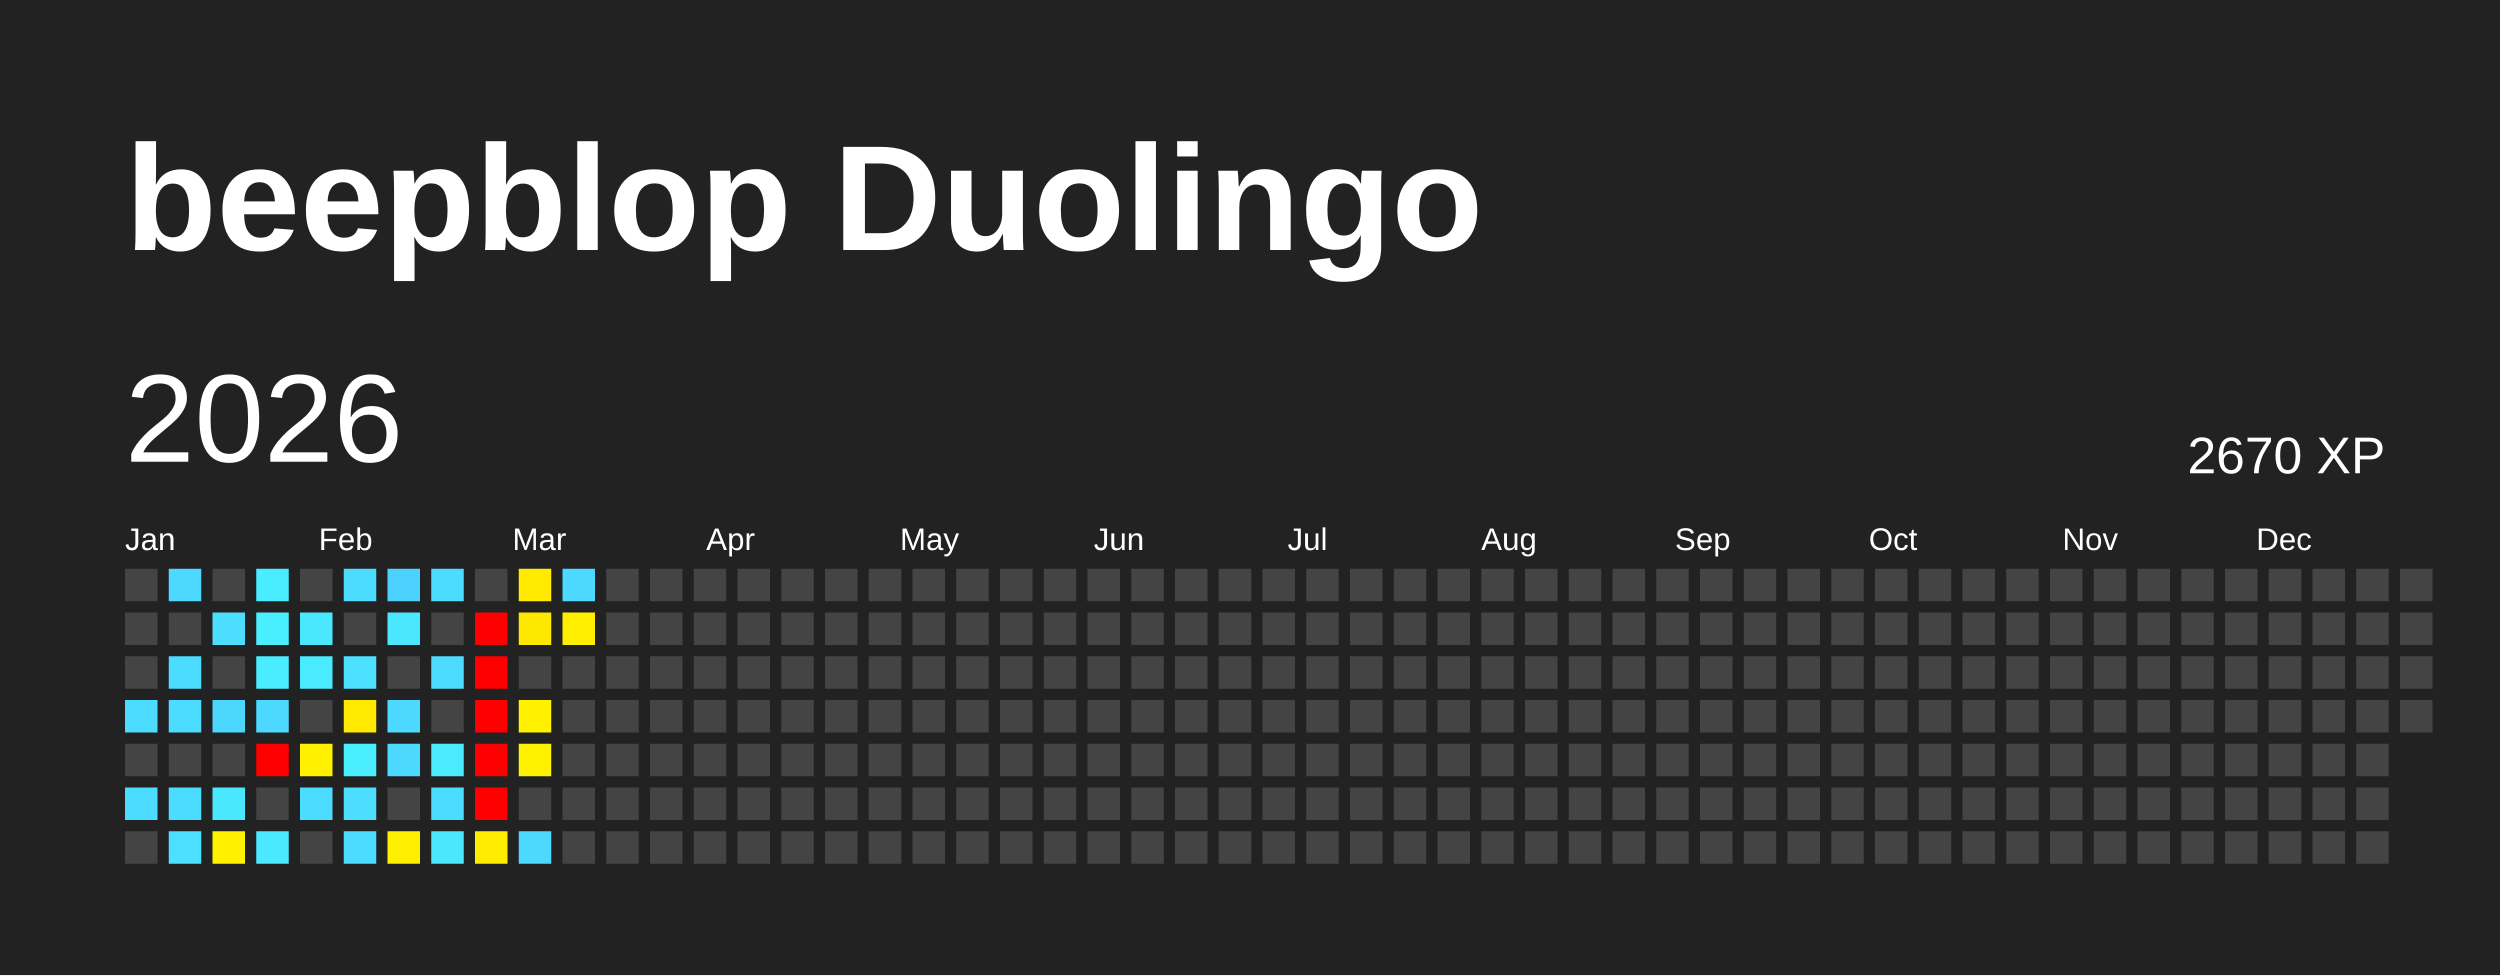
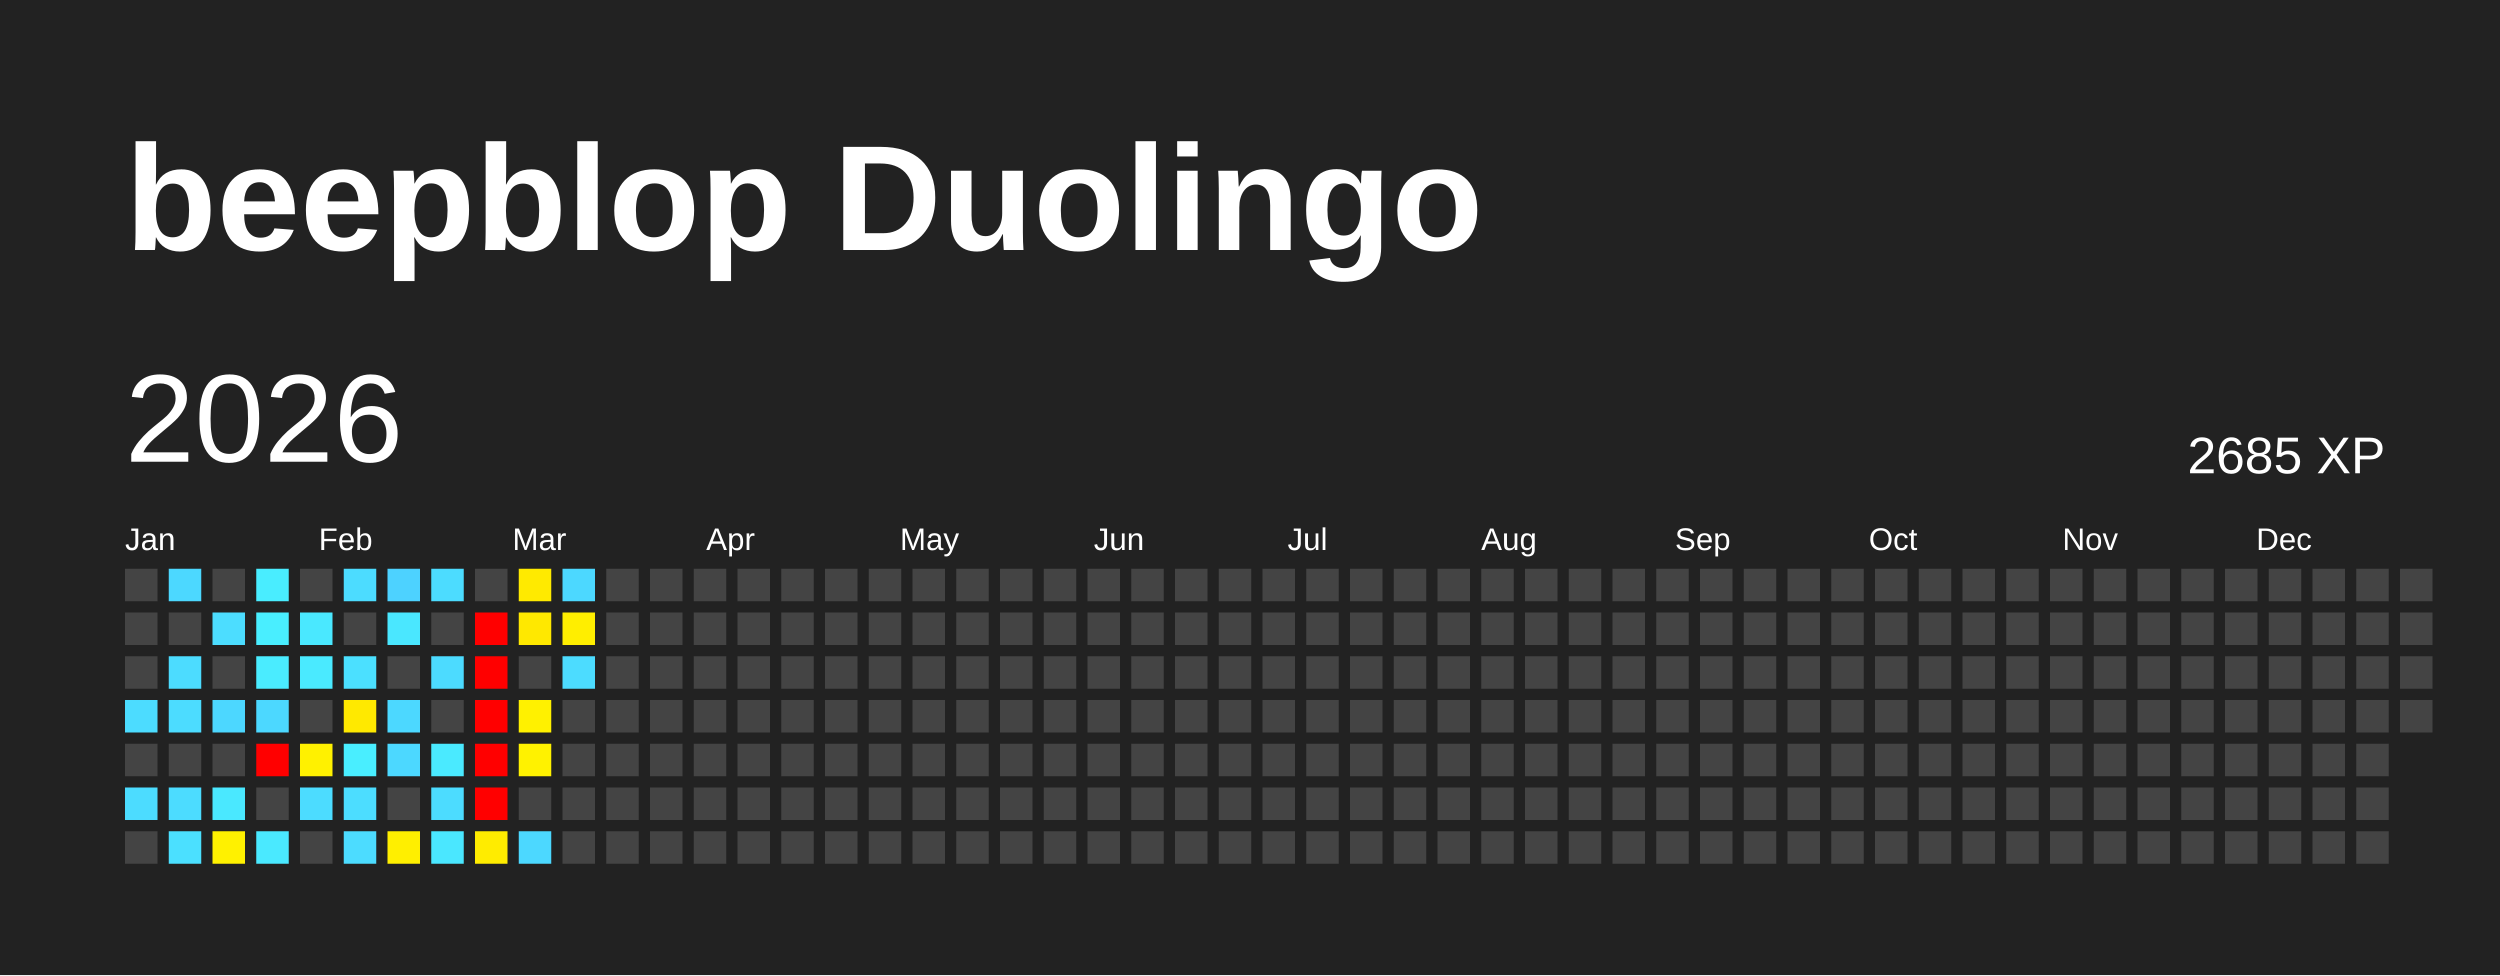
<svg xmlns="http://www.w3.org/2000/svg" baseProfile="full" height="78mm" version="1.1" viewBox="0,0,200,78" width="200mm">
  <defs />
  <rect fill="#222222" height="78" width="200" x="0" y="0" />
  <text fill="#FFFFFF" style="font-size:12px; font-family:Arial; font-weight:bold;" x="10" y="20">beepblop Duolingo</text>
  <text dominant-baseline="hanging" fill="#FFFFFF" style="font-size:10.0px; font-family:Arial;" x="10" y="30">2026</text>
-   <text dominant-baseline="hanging" fill="#FFFFFF" style="font-size:4.125px; font-family:Arial;" x="175" y="35">2670 XP</text>
+   <text dominant-baseline="hanging" fill="#FFFFFF" style="font-size:4.125px; font-family:Arial;" x="175" y="35">2685 XP</text>
  <text fill="#FFFFFF" style="font-size:2.5px; font-family:Arial" x="10.0" y="44">Jan</text>
  <text fill="#FFFFFF" style="font-size:2.5px; font-family:Arial" x="25.5" y="44">Feb</text>
  <text fill="#FFFFFF" style="font-size:2.5px; font-family:Arial" x="41.0" y="44">Mar</text>
  <text fill="#FFFFFF" style="font-size:2.5px; font-family:Arial" x="56.5" y="44">Apr</text>
  <text fill="#FFFFFF" style="font-size:2.5px; font-family:Arial" x="72.0" y="44">May</text>
  <text fill="#FFFFFF" style="font-size:2.5px; font-family:Arial" x="87.5" y="44">Jun</text>
  <text fill="#FFFFFF" style="font-size:2.5px; font-family:Arial" x="103.0" y="44">Jul</text>
  <text fill="#FFFFFF" style="font-size:2.5px; font-family:Arial" x="118.5" y="44">Aug</text>
  <text fill="#FFFFFF" style="font-size:2.5px; font-family:Arial" x="134.0" y="44">Sep</text>
  <text fill="#FFFFFF" style="font-size:2.5px; font-family:Arial" x="149.5" y="44">Oct</text>
  <text fill="#FFFFFF" style="font-size:2.5px; font-family:Arial" x="165.0" y="44">Nov</text>
  <text fill="#FFFFFF" style="font-size:2.5px; font-family:Arial" x="180.5" y="44">Dec</text>
  <rect fill="#444444" height="2.6" width="2.6" x="10.0" y="45.5" />
  <rect fill="#444444" height="2.6" width="2.6" x="10.0" y="49.0" />
  <rect fill="#444444" height="2.6" width="2.6" x="10.0" y="52.5" />
  <rect fill="#4cdcff" height="2.6" width="2.6" x="10.0" y="56.0" />
  <rect fill="#444444" height="2.6" width="2.6" x="10.0" y="59.5" />
  <rect fill="#4cdcff" height="2.6" width="2.6" x="10.0" y="63.0" />
  <rect fill="#444444" height="2.6" width="2.6" x="10.0" y="66.5" />
  <rect fill="#4cd8ff" height="2.6" width="2.6" x="13.5" y="45.5" />
  <rect fill="#444444" height="2.6" width="2.6" x="13.5" y="49.0" />
  <rect fill="#4cdcff" height="2.6" width="2.6" x="13.5" y="52.5" />
  <rect fill="#4cdcff" height="2.6" width="2.6" x="13.5" y="56.0" />
  <rect fill="#444444" height="2.6" width="2.6" x="13.5" y="59.5" />
  <rect fill="#4cdcff" height="2.6" width="2.6" x="13.5" y="63.0" />
  <rect fill="#4be0ff" height="2.6" width="2.6" x="13.5" y="66.5" />
  <rect fill="#444444" height="2.6" width="2.6" x="17.0" y="45.5" />
  <rect fill="#4cddff" height="2.6" width="2.6" x="17.0" y="49.0" />
  <rect fill="#444444" height="2.6" width="2.6" x="17.0" y="52.5" />
  <rect fill="#4cd7ff" height="2.6" width="2.6" x="17.0" y="56.0" />
  <rect fill="#444444" height="2.6" width="2.6" x="17.0" y="59.5" />
  <rect fill="#4ae8ff" height="2.6" width="2.6" x="17.0" y="63.0" />
  <rect fill="#fff100" height="2.6" width="2.6" x="17.0" y="66.5" />
  <rect fill="#49edff" height="2.6" width="2.6" x="20.5" y="45.5" />
  <rect fill="#49eeff" height="2.6" width="2.6" x="20.5" y="49.0" />
  <rect fill="#4aecff" height="2.6" width="2.6" x="20.5" y="52.5" />
  <rect fill="#4cd8ff" height="2.6" width="2.6" x="20.5" y="56.0" />
  <rect fill="red" height="2.6" width="2.6" x="20.5" y="59.5" />
  <rect fill="#444444" height="2.6" width="2.6" x="20.5" y="63.0" />
  <rect fill="#4ae9ff" height="2.6" width="2.6" x="20.5" y="66.5" />
  <rect fill="#444444" height="2.6" width="2.6" x="24.0" y="45.5" />
  <rect fill="#4ae8ff" height="2.6" width="2.6" x="24.0" y="49.0" />
  <rect fill="#4aeaff" height="2.6" width="2.6" x="24.0" y="52.5" />
  <rect fill="#444444" height="2.6" width="2.6" x="24.0" y="56.0" />
  <rect fill="#fff100" height="2.6" width="2.6" x="24.0" y="59.5" />
  <rect fill="#4cdcff" height="2.6" width="2.6" x="24.0" y="63.0" />
  <rect fill="#444444" height="2.6" width="2.6" x="24.0" y="66.5" />
  <rect fill="#4cdcff" height="2.6" width="2.6" x="27.5" y="45.5" />
  <rect fill="#444444" height="2.6" width="2.6" x="27.5" y="49.0" />
  <rect fill="#4be0ff" height="2.6" width="2.6" x="27.5" y="52.5" />
  <rect fill="#ffe900" height="2.6" width="2.6" x="27.5" y="56.0" />
  <rect fill="#49eeff" height="2.6" width="2.6" x="27.5" y="59.5" />
  <rect fill="#4cddff" height="2.6" width="2.6" x="27.5" y="63.0" />
  <rect fill="#4cdcff" height="2.6" width="2.6" x="27.5" y="66.5" />
  <rect fill="#4dd2ff" height="2.6" width="2.6" x="31.0" y="45.5" />
  <rect fill="#4ae7ff" height="2.6" width="2.6" x="31.0" y="49.0" />
  <rect fill="#444444" height="2.6" width="2.6" x="31.0" y="52.5" />
  <rect fill="#4cd8ff" height="2.6" width="2.6" x="31.0" y="56.0" />
  <rect fill="#4cd8ff" height="2.6" width="2.6" x="31.0" y="59.5" />
  <rect fill="#444444" height="2.6" width="2.6" x="31.0" y="63.0" />
  <rect fill="#ffef00" height="2.6" width="2.6" x="31.0" y="66.5" />
  <rect fill="#4cdcff" height="2.6" width="2.6" x="34.5" y="45.5" />
  <rect fill="#444444" height="2.6" width="2.6" x="34.5" y="49.0" />
  <rect fill="#4cdbff" height="2.6" width="2.6" x="34.5" y="52.5" />
  <rect fill="#444444" height="2.6" width="2.6" x="34.5" y="56.0" />
  <rect fill="#4aeaff" height="2.6" width="2.6" x="34.5" y="59.5" />
  <rect fill="#4cdcff" height="2.6" width="2.6" x="34.5" y="63.0" />
  <rect fill="#4ae7ff" height="2.6" width="2.6" x="34.5" y="66.5" />
  <rect fill="#444444" height="2.6" width="2.6" x="38.0" y="45.5" />
  <rect fill="red" height="2.6" width="2.6" x="38.0" y="49.0" />
  <rect fill="red" height="2.6" width="2.6" x="38.0" y="52.5" />
  <rect fill="red" height="2.6" width="2.6" x="38.0" y="56.0" />
  <rect fill="red" height="2.6" width="2.6" x="38.0" y="59.5" />
  <rect fill="red" height="2.6" width="2.6" x="38.0" y="63.0" />
  <rect fill="#ffec00" height="2.6" width="2.6" x="38.0" y="66.5" />
  <rect fill="#ffea00" height="2.6" width="2.6" x="41.5" y="45.5" />
  <rect fill="#ffe800" height="2.6" width="2.6" x="41.5" y="49.0" />
  <rect fill="#444444" height="2.6" width="2.6" x="41.5" y="52.5" />
  <rect fill="#fff100" height="2.6" width="2.6" x="41.5" y="56.0" />
  <rect fill="#fff200" height="2.6" width="2.6" x="41.5" y="59.5" />
  <rect fill="#444444" height="2.6" width="2.6" x="41.5" y="63.0" />
  <rect fill="#4cd8ff" height="2.6" width="2.6" x="41.5" y="66.5" />
  <rect fill="#4cd8ff" height="2.6" width="2.6" x="45.0" y="45.5" />
  <rect fill="#ffee00" height="2.6" width="2.6" x="45.0" y="49.0" />
-   <rect fill="#444444" height="2.6" width="2.6" x="45.0" y="52.5" />
+   <rect fill="#4cdcff" height="2.6" width="2.6" x="45.0" y="52.5" />
  <rect fill="#444444" height="2.6" width="2.6" x="45.0" y="56.0" />
  <rect fill="#444444" height="2.6" width="2.6" x="45.0" y="59.5" />
  <rect fill="#444444" height="2.6" width="2.6" x="45.0" y="63.0" />
  <rect fill="#444444" height="2.6" width="2.6" x="45.0" y="66.5" />
  <rect fill="#444444" height="2.6" width="2.6" x="48.5" y="45.5" />
  <rect fill="#444444" height="2.6" width="2.6" x="48.5" y="49.0" />
  <rect fill="#444444" height="2.6" width="2.6" x="48.5" y="52.5" />
  <rect fill="#444444" height="2.6" width="2.6" x="48.5" y="56.0" />
  <rect fill="#444444" height="2.6" width="2.6" x="48.5" y="59.5" />
  <rect fill="#444444" height="2.6" width="2.6" x="48.5" y="63.0" />
  <rect fill="#444444" height="2.6" width="2.6" x="48.5" y="66.5" />
  <rect fill="#444444" height="2.6" width="2.6" x="52.0" y="45.5" />
  <rect fill="#444444" height="2.6" width="2.6" x="52.0" y="49.0" />
  <rect fill="#444444" height="2.6" width="2.6" x="52.0" y="52.5" />
  <rect fill="#444444" height="2.6" width="2.6" x="52.0" y="56.0" />
  <rect fill="#444444" height="2.6" width="2.6" x="52.0" y="59.5" />
  <rect fill="#444444" height="2.6" width="2.6" x="52.0" y="63.0" />
  <rect fill="#444444" height="2.6" width="2.6" x="52.0" y="66.5" />
  <rect fill="#444444" height="2.6" width="2.6" x="55.5" y="45.5" />
  <rect fill="#444444" height="2.6" width="2.6" x="55.5" y="49.0" />
  <rect fill="#444444" height="2.6" width="2.6" x="55.5" y="52.5" />
  <rect fill="#444444" height="2.6" width="2.6" x="55.5" y="56.0" />
  <rect fill="#444444" height="2.6" width="2.6" x="55.5" y="59.5" />
  <rect fill="#444444" height="2.6" width="2.6" x="55.5" y="63.0" />
  <rect fill="#444444" height="2.6" width="2.6" x="55.5" y="66.5" />
  <rect fill="#444444" height="2.6" width="2.6" x="59.0" y="45.5" />
  <rect fill="#444444" height="2.6" width="2.6" x="59.0" y="49.0" />
  <rect fill="#444444" height="2.6" width="2.6" x="59.0" y="52.5" />
  <rect fill="#444444" height="2.6" width="2.6" x="59.0" y="56.0" />
  <rect fill="#444444" height="2.6" width="2.6" x="59.0" y="59.5" />
  <rect fill="#444444" height="2.6" width="2.6" x="59.0" y="63.0" />
  <rect fill="#444444" height="2.6" width="2.6" x="59.0" y="66.5" />
  <rect fill="#444444" height="2.6" width="2.6" x="62.5" y="45.5" />
  <rect fill="#444444" height="2.6" width="2.6" x="62.5" y="49.0" />
  <rect fill="#444444" height="2.6" width="2.6" x="62.5" y="52.5" />
  <rect fill="#444444" height="2.6" width="2.6" x="62.5" y="56.0" />
  <rect fill="#444444" height="2.6" width="2.6" x="62.5" y="59.5" />
  <rect fill="#444444" height="2.6" width="2.6" x="62.5" y="63.0" />
  <rect fill="#444444" height="2.6" width="2.6" x="62.5" y="66.5" />
  <rect fill="#444444" height="2.6" width="2.6" x="66.0" y="45.5" />
  <rect fill="#444444" height="2.6" width="2.6" x="66.0" y="49.0" />
  <rect fill="#444444" height="2.6" width="2.6" x="66.0" y="52.5" />
  <rect fill="#444444" height="2.6" width="2.6" x="66.0" y="56.0" />
  <rect fill="#444444" height="2.6" width="2.6" x="66.0" y="59.5" />
  <rect fill="#444444" height="2.6" width="2.6" x="66.0" y="63.0" />
  <rect fill="#444444" height="2.6" width="2.6" x="66.0" y="66.5" />
  <rect fill="#444444" height="2.6" width="2.6" x="69.5" y="45.5" />
  <rect fill="#444444" height="2.6" width="2.6" x="69.5" y="49.0" />
  <rect fill="#444444" height="2.6" width="2.6" x="69.5" y="52.5" />
  <rect fill="#444444" height="2.6" width="2.6" x="69.5" y="56.0" />
  <rect fill="#444444" height="2.6" width="2.6" x="69.5" y="59.5" />
  <rect fill="#444444" height="2.6" width="2.6" x="69.5" y="63.0" />
  <rect fill="#444444" height="2.6" width="2.6" x="69.5" y="66.5" />
  <rect fill="#444444" height="2.6" width="2.6" x="73.0" y="45.5" />
  <rect fill="#444444" height="2.6" width="2.6" x="73.0" y="49.0" />
  <rect fill="#444444" height="2.6" width="2.6" x="73.0" y="52.5" />
  <rect fill="#444444" height="2.6" width="2.6" x="73.0" y="56.0" />
  <rect fill="#444444" height="2.6" width="2.6" x="73.0" y="59.5" />
  <rect fill="#444444" height="2.6" width="2.6" x="73.0" y="63.0" />
  <rect fill="#444444" height="2.6" width="2.6" x="73.0" y="66.5" />
  <rect fill="#444444" height="2.6" width="2.6" x="76.5" y="45.5" />
  <rect fill="#444444" height="2.6" width="2.6" x="76.5" y="49.0" />
  <rect fill="#444444" height="2.6" width="2.6" x="76.5" y="52.5" />
  <rect fill="#444444" height="2.6" width="2.6" x="76.5" y="56.0" />
  <rect fill="#444444" height="2.6" width="2.6" x="76.5" y="59.5" />
  <rect fill="#444444" height="2.6" width="2.6" x="76.5" y="63.0" />
  <rect fill="#444444" height="2.6" width="2.6" x="76.5" y="66.5" />
  <rect fill="#444444" height="2.6" width="2.6" x="80.0" y="45.5" />
  <rect fill="#444444" height="2.6" width="2.6" x="80.0" y="49.0" />
  <rect fill="#444444" height="2.6" width="2.6" x="80.0" y="52.5" />
  <rect fill="#444444" height="2.6" width="2.6" x="80.0" y="56.0" />
  <rect fill="#444444" height="2.6" width="2.6" x="80.0" y="59.5" />
  <rect fill="#444444" height="2.6" width="2.6" x="80.0" y="63.0" />
  <rect fill="#444444" height="2.6" width="2.6" x="80.0" y="66.5" />
  <rect fill="#444444" height="2.6" width="2.6" x="83.5" y="45.5" />
  <rect fill="#444444" height="2.6" width="2.6" x="83.5" y="49.0" />
  <rect fill="#444444" height="2.6" width="2.6" x="83.5" y="52.5" />
  <rect fill="#444444" height="2.6" width="2.6" x="83.5" y="56.0" />
  <rect fill="#444444" height="2.6" width="2.6" x="83.5" y="59.5" />
  <rect fill="#444444" height="2.6" width="2.6" x="83.5" y="63.0" />
  <rect fill="#444444" height="2.6" width="2.6" x="83.5" y="66.5" />
  <rect fill="#444444" height="2.6" width="2.6" x="87.0" y="45.5" />
  <rect fill="#444444" height="2.6" width="2.6" x="87.0" y="49.0" />
  <rect fill="#444444" height="2.6" width="2.6" x="87.0" y="52.5" />
  <rect fill="#444444" height="2.6" width="2.6" x="87.0" y="56.0" />
  <rect fill="#444444" height="2.6" width="2.6" x="87.0" y="59.5" />
  <rect fill="#444444" height="2.6" width="2.6" x="87.0" y="63.0" />
  <rect fill="#444444" height="2.6" width="2.6" x="87.0" y="66.5" />
  <rect fill="#444444" height="2.6" width="2.6" x="90.5" y="45.5" />
  <rect fill="#444444" height="2.6" width="2.6" x="90.5" y="49.0" />
  <rect fill="#444444" height="2.6" width="2.6" x="90.5" y="52.5" />
  <rect fill="#444444" height="2.6" width="2.6" x="90.5" y="56.0" />
  <rect fill="#444444" height="2.6" width="2.6" x="90.5" y="59.5" />
  <rect fill="#444444" height="2.6" width="2.6" x="90.5" y="63.0" />
  <rect fill="#444444" height="2.6" width="2.6" x="90.5" y="66.5" />
  <rect fill="#444444" height="2.6" width="2.6" x="94.0" y="45.5" />
  <rect fill="#444444" height="2.6" width="2.6" x="94.0" y="49.0" />
  <rect fill="#444444" height="2.6" width="2.6" x="94.0" y="52.5" />
  <rect fill="#444444" height="2.6" width="2.6" x="94.0" y="56.0" />
  <rect fill="#444444" height="2.6" width="2.6" x="94.0" y="59.5" />
  <rect fill="#444444" height="2.6" width="2.6" x="94.0" y="63.0" />
  <rect fill="#444444" height="2.6" width="2.6" x="94.0" y="66.5" />
  <rect fill="#444444" height="2.6" width="2.6" x="97.5" y="45.5" />
  <rect fill="#444444" height="2.6" width="2.6" x="97.5" y="49.0" />
  <rect fill="#444444" height="2.6" width="2.6" x="97.5" y="52.5" />
  <rect fill="#444444" height="2.6" width="2.6" x="97.5" y="56.0" />
  <rect fill="#444444" height="2.6" width="2.6" x="97.5" y="59.5" />
  <rect fill="#444444" height="2.6" width="2.6" x="97.5" y="63.0" />
  <rect fill="#444444" height="2.6" width="2.6" x="97.5" y="66.5" />
  <rect fill="#444444" height="2.6" width="2.6" x="101.0" y="45.5" />
  <rect fill="#444444" height="2.6" width="2.6" x="101.0" y="49.0" />
  <rect fill="#444444" height="2.6" width="2.6" x="101.0" y="52.5" />
  <rect fill="#444444" height="2.6" width="2.6" x="101.0" y="56.0" />
  <rect fill="#444444" height="2.6" width="2.6" x="101.0" y="59.5" />
  <rect fill="#444444" height="2.6" width="2.6" x="101.0" y="63.0" />
  <rect fill="#444444" height="2.6" width="2.6" x="101.0" y="66.5" />
  <rect fill="#444444" height="2.6" width="2.6" x="104.5" y="45.5" />
  <rect fill="#444444" height="2.6" width="2.6" x="104.5" y="49.0" />
  <rect fill="#444444" height="2.6" width="2.6" x="104.5" y="52.5" />
  <rect fill="#444444" height="2.6" width="2.6" x="104.5" y="56.0" />
  <rect fill="#444444" height="2.6" width="2.6" x="104.5" y="59.5" />
  <rect fill="#444444" height="2.6" width="2.6" x="104.5" y="63.0" />
  <rect fill="#444444" height="2.6" width="2.6" x="104.5" y="66.5" />
  <rect fill="#444444" height="2.6" width="2.6" x="108.0" y="45.5" />
  <rect fill="#444444" height="2.6" width="2.6" x="108.0" y="49.0" />
  <rect fill="#444444" height="2.6" width="2.6" x="108.0" y="52.5" />
  <rect fill="#444444" height="2.6" width="2.6" x="108.0" y="56.0" />
  <rect fill="#444444" height="2.6" width="2.6" x="108.0" y="59.5" />
  <rect fill="#444444" height="2.6" width="2.6" x="108.0" y="63.0" />
  <rect fill="#444444" height="2.6" width="2.6" x="108.0" y="66.5" />
  <rect fill="#444444" height="2.6" width="2.6" x="111.5" y="45.5" />
  <rect fill="#444444" height="2.6" width="2.6" x="111.5" y="49.0" />
  <rect fill="#444444" height="2.6" width="2.6" x="111.5" y="52.5" />
  <rect fill="#444444" height="2.6" width="2.6" x="111.5" y="56.0" />
  <rect fill="#444444" height="2.6" width="2.6" x="111.5" y="59.5" />
  <rect fill="#444444" height="2.6" width="2.6" x="111.5" y="63.0" />
  <rect fill="#444444" height="2.6" width="2.6" x="111.5" y="66.5" />
  <rect fill="#444444" height="2.6" width="2.6" x="115.0" y="45.5" />
  <rect fill="#444444" height="2.6" width="2.6" x="115.0" y="49.0" />
  <rect fill="#444444" height="2.6" width="2.6" x="115.0" y="52.5" />
  <rect fill="#444444" height="2.6" width="2.6" x="115.0" y="56.0" />
  <rect fill="#444444" height="2.6" width="2.6" x="115.0" y="59.5" />
  <rect fill="#444444" height="2.6" width="2.6" x="115.0" y="63.0" />
  <rect fill="#444444" height="2.6" width="2.6" x="115.0" y="66.5" />
  <rect fill="#444444" height="2.6" width="2.6" x="118.5" y="45.5" />
  <rect fill="#444444" height="2.6" width="2.6" x="118.5" y="49.0" />
  <rect fill="#444444" height="2.6" width="2.6" x="118.5" y="52.5" />
  <rect fill="#444444" height="2.6" width="2.6" x="118.5" y="56.0" />
  <rect fill="#444444" height="2.6" width="2.6" x="118.5" y="59.5" />
  <rect fill="#444444" height="2.6" width="2.6" x="118.5" y="63.0" />
  <rect fill="#444444" height="2.6" width="2.6" x="118.5" y="66.5" />
  <rect fill="#444444" height="2.6" width="2.6" x="122.0" y="45.5" />
  <rect fill="#444444" height="2.6" width="2.6" x="122.0" y="49.0" />
  <rect fill="#444444" height="2.6" width="2.6" x="122.0" y="52.5" />
  <rect fill="#444444" height="2.6" width="2.6" x="122.0" y="56.0" />
  <rect fill="#444444" height="2.6" width="2.6" x="122.0" y="59.5" />
  <rect fill="#444444" height="2.6" width="2.6" x="122.0" y="63.0" />
  <rect fill="#444444" height="2.6" width="2.6" x="122.0" y="66.5" />
  <rect fill="#444444" height="2.6" width="2.6" x="125.5" y="45.5" />
  <rect fill="#444444" height="2.6" width="2.6" x="125.5" y="49.0" />
  <rect fill="#444444" height="2.6" width="2.6" x="125.5" y="52.5" />
  <rect fill="#444444" height="2.6" width="2.6" x="125.5" y="56.0" />
  <rect fill="#444444" height="2.6" width="2.6" x="125.5" y="59.5" />
  <rect fill="#444444" height="2.6" width="2.6" x="125.5" y="63.0" />
  <rect fill="#444444" height="2.6" width="2.6" x="125.5" y="66.5" />
  <rect fill="#444444" height="2.6" width="2.6" x="129.0" y="45.5" />
  <rect fill="#444444" height="2.6" width="2.6" x="129.0" y="49.0" />
  <rect fill="#444444" height="2.6" width="2.6" x="129.0" y="52.5" />
  <rect fill="#444444" height="2.6" width="2.6" x="129.0" y="56.0" />
  <rect fill="#444444" height="2.6" width="2.6" x="129.0" y="59.5" />
  <rect fill="#444444" height="2.6" width="2.6" x="129.0" y="63.0" />
  <rect fill="#444444" height="2.6" width="2.6" x="129.0" y="66.5" />
  <rect fill="#444444" height="2.6" width="2.6" x="132.5" y="45.5" />
  <rect fill="#444444" height="2.6" width="2.6" x="132.5" y="49.0" />
  <rect fill="#444444" height="2.6" width="2.6" x="132.5" y="52.5" />
  <rect fill="#444444" height="2.6" width="2.6" x="132.5" y="56.0" />
  <rect fill="#444444" height="2.6" width="2.6" x="132.5" y="59.5" />
  <rect fill="#444444" height="2.6" width="2.6" x="132.5" y="63.0" />
  <rect fill="#444444" height="2.6" width="2.6" x="132.5" y="66.5" />
  <rect fill="#444444" height="2.6" width="2.6" x="136.0" y="45.5" />
  <rect fill="#444444" height="2.6" width="2.6" x="136.0" y="49.0" />
  <rect fill="#444444" height="2.6" width="2.6" x="136.0" y="52.5" />
  <rect fill="#444444" height="2.6" width="2.6" x="136.0" y="56.0" />
  <rect fill="#444444" height="2.6" width="2.6" x="136.0" y="59.5" />
  <rect fill="#444444" height="2.6" width="2.6" x="136.0" y="63.0" />
  <rect fill="#444444" height="2.6" width="2.6" x="136.0" y="66.5" />
  <rect fill="#444444" height="2.6" width="2.6" x="139.5" y="45.5" />
  <rect fill="#444444" height="2.6" width="2.6" x="139.5" y="49.0" />
  <rect fill="#444444" height="2.6" width="2.6" x="139.5" y="52.5" />
  <rect fill="#444444" height="2.6" width="2.6" x="139.5" y="56.0" />
  <rect fill="#444444" height="2.6" width="2.6" x="139.5" y="59.5" />
  <rect fill="#444444" height="2.6" width="2.6" x="139.5" y="63.0" />
  <rect fill="#444444" height="2.6" width="2.6" x="139.5" y="66.5" />
  <rect fill="#444444" height="2.6" width="2.6" x="143.0" y="45.5" />
  <rect fill="#444444" height="2.6" width="2.6" x="143.0" y="49.0" />
  <rect fill="#444444" height="2.6" width="2.6" x="143.0" y="52.5" />
  <rect fill="#444444" height="2.6" width="2.6" x="143.0" y="56.0" />
  <rect fill="#444444" height="2.6" width="2.6" x="143.0" y="59.5" />
  <rect fill="#444444" height="2.6" width="2.6" x="143.0" y="63.0" />
  <rect fill="#444444" height="2.6" width="2.6" x="143.0" y="66.5" />
  <rect fill="#444444" height="2.6" width="2.6" x="146.5" y="45.5" />
  <rect fill="#444444" height="2.6" width="2.6" x="146.5" y="49.0" />
  <rect fill="#444444" height="2.6" width="2.6" x="146.5" y="52.5" />
  <rect fill="#444444" height="2.6" width="2.6" x="146.5" y="56.0" />
  <rect fill="#444444" height="2.6" width="2.6" x="146.5" y="59.5" />
  <rect fill="#444444" height="2.6" width="2.6" x="146.5" y="63.0" />
  <rect fill="#444444" height="2.6" width="2.6" x="146.5" y="66.5" />
  <rect fill="#444444" height="2.6" width="2.6" x="150.0" y="45.5" />
  <rect fill="#444444" height="2.6" width="2.6" x="150.0" y="49.0" />
  <rect fill="#444444" height="2.6" width="2.6" x="150.0" y="52.5" />
  <rect fill="#444444" height="2.6" width="2.6" x="150.0" y="56.0" />
  <rect fill="#444444" height="2.6" width="2.6" x="150.0" y="59.5" />
  <rect fill="#444444" height="2.6" width="2.6" x="150.0" y="63.0" />
  <rect fill="#444444" height="2.6" width="2.6" x="150.0" y="66.5" />
  <rect fill="#444444" height="2.6" width="2.6" x="153.5" y="45.5" />
  <rect fill="#444444" height="2.6" width="2.6" x="153.5" y="49.0" />
  <rect fill="#444444" height="2.6" width="2.6" x="153.5" y="52.5" />
  <rect fill="#444444" height="2.6" width="2.6" x="153.5" y="56.0" />
  <rect fill="#444444" height="2.6" width="2.6" x="153.5" y="59.5" />
  <rect fill="#444444" height="2.6" width="2.6" x="153.5" y="63.0" />
  <rect fill="#444444" height="2.6" width="2.6" x="153.5" y="66.5" />
  <rect fill="#444444" height="2.6" width="2.6" x="157.0" y="45.5" />
  <rect fill="#444444" height="2.6" width="2.6" x="157.0" y="49.0" />
  <rect fill="#444444" height="2.6" width="2.6" x="157.0" y="52.5" />
  <rect fill="#444444" height="2.6" width="2.6" x="157.0" y="56.0" />
  <rect fill="#444444" height="2.6" width="2.6" x="157.0" y="59.5" />
  <rect fill="#444444" height="2.6" width="2.6" x="157.0" y="63.0" />
  <rect fill="#444444" height="2.6" width="2.6" x="157.0" y="66.5" />
  <rect fill="#444444" height="2.6" width="2.6" x="160.5" y="45.5" />
  <rect fill="#444444" height="2.6" width="2.6" x="160.5" y="49.0" />
  <rect fill="#444444" height="2.6" width="2.6" x="160.5" y="52.5" />
  <rect fill="#444444" height="2.6" width="2.6" x="160.5" y="56.0" />
  <rect fill="#444444" height="2.6" width="2.6" x="160.5" y="59.5" />
  <rect fill="#444444" height="2.6" width="2.6" x="160.5" y="63.0" />
  <rect fill="#444444" height="2.6" width="2.6" x="160.5" y="66.5" />
  <rect fill="#444444" height="2.6" width="2.6" x="164.0" y="45.5" />
  <rect fill="#444444" height="2.6" width="2.6" x="164.0" y="49.0" />
  <rect fill="#444444" height="2.6" width="2.6" x="164.0" y="52.5" />
  <rect fill="#444444" height="2.6" width="2.6" x="164.0" y="56.0" />
  <rect fill="#444444" height="2.6" width="2.6" x="164.0" y="59.5" />
  <rect fill="#444444" height="2.6" width="2.6" x="164.0" y="63.0" />
  <rect fill="#444444" height="2.6" width="2.6" x="164.0" y="66.5" />
  <rect fill="#444444" height="2.6" width="2.6" x="167.5" y="45.5" />
  <rect fill="#444444" height="2.6" width="2.6" x="167.5" y="49.0" />
  <rect fill="#444444" height="2.6" width="2.6" x="167.5" y="52.5" />
  <rect fill="#444444" height="2.6" width="2.6" x="167.5" y="56.0" />
  <rect fill="#444444" height="2.6" width="2.6" x="167.5" y="59.5" />
  <rect fill="#444444" height="2.6" width="2.6" x="167.5" y="63.0" />
  <rect fill="#444444" height="2.6" width="2.6" x="167.5" y="66.5" />
  <rect fill="#444444" height="2.6" width="2.6" x="171.0" y="45.5" />
  <rect fill="#444444" height="2.6" width="2.6" x="171.0" y="49.0" />
  <rect fill="#444444" height="2.6" width="2.6" x="171.0" y="52.5" />
  <rect fill="#444444" height="2.6" width="2.6" x="171.0" y="56.0" />
  <rect fill="#444444" height="2.6" width="2.6" x="171.0" y="59.5" />
  <rect fill="#444444" height="2.6" width="2.6" x="171.0" y="63.0" />
  <rect fill="#444444" height="2.6" width="2.6" x="171.0" y="66.5" />
  <rect fill="#444444" height="2.6" width="2.6" x="174.5" y="45.5" />
  <rect fill="#444444" height="2.6" width="2.6" x="174.5" y="49.0" />
  <rect fill="#444444" height="2.6" width="2.6" x="174.5" y="52.5" />
  <rect fill="#444444" height="2.6" width="2.6" x="174.5" y="56.0" />
  <rect fill="#444444" height="2.6" width="2.6" x="174.5" y="59.5" />
  <rect fill="#444444" height="2.6" width="2.6" x="174.5" y="63.0" />
  <rect fill="#444444" height="2.6" width="2.6" x="174.5" y="66.5" />
  <rect fill="#444444" height="2.6" width="2.6" x="178.0" y="45.5" />
  <rect fill="#444444" height="2.6" width="2.6" x="178.0" y="49.0" />
  <rect fill="#444444" height="2.6" width="2.6" x="178.0" y="52.5" />
  <rect fill="#444444" height="2.6" width="2.6" x="178.0" y="56.0" />
  <rect fill="#444444" height="2.6" width="2.6" x="178.0" y="59.5" />
  <rect fill="#444444" height="2.6" width="2.6" x="178.0" y="63.0" />
  <rect fill="#444444" height="2.6" width="2.6" x="178.0" y="66.5" />
  <rect fill="#444444" height="2.6" width="2.6" x="181.5" y="45.5" />
  <rect fill="#444444" height="2.6" width="2.6" x="181.5" y="49.0" />
  <rect fill="#444444" height="2.6" width="2.6" x="181.5" y="52.5" />
  <rect fill="#444444" height="2.6" width="2.6" x="181.5" y="56.0" />
  <rect fill="#444444" height="2.6" width="2.6" x="181.5" y="59.5" />
  <rect fill="#444444" height="2.6" width="2.6" x="181.5" y="63.0" />
  <rect fill="#444444" height="2.6" width="2.6" x="181.5" y="66.5" />
  <rect fill="#444444" height="2.6" width="2.6" x="185.0" y="45.5" />
  <rect fill="#444444" height="2.6" width="2.6" x="185.0" y="49.0" />
  <rect fill="#444444" height="2.6" width="2.6" x="185.0" y="52.5" />
  <rect fill="#444444" height="2.6" width="2.6" x="185.0" y="56.0" />
  <rect fill="#444444" height="2.6" width="2.6" x="185.0" y="59.5" />
  <rect fill="#444444" height="2.6" width="2.6" x="185.0" y="63.0" />
  <rect fill="#444444" height="2.6" width="2.6" x="185.0" y="66.5" />
  <rect fill="#444444" height="2.6" width="2.6" x="188.5" y="45.5" />
  <rect fill="#444444" height="2.6" width="2.6" x="188.5" y="49.0" />
  <rect fill="#444444" height="2.6" width="2.6" x="188.5" y="52.5" />
  <rect fill="#444444" height="2.6" width="2.6" x="188.5" y="56.0" />
  <rect fill="#444444" height="2.6" width="2.6" x="188.5" y="59.5" />
  <rect fill="#444444" height="2.6" width="2.6" x="188.5" y="63.0" />
  <rect fill="#444444" height="2.6" width="2.6" x="188.5" y="66.5" />
  <rect fill="#444444" height="2.6" width="2.6" x="192.0" y="45.5" />
  <rect fill="#444444" height="2.6" width="2.6" x="192.0" y="49.0" />
  <rect fill="#444444" height="2.6" width="2.6" x="192.0" y="52.5" />
  <rect fill="#444444" height="2.6" width="2.6" x="192.0" y="56.0" />
</svg>
